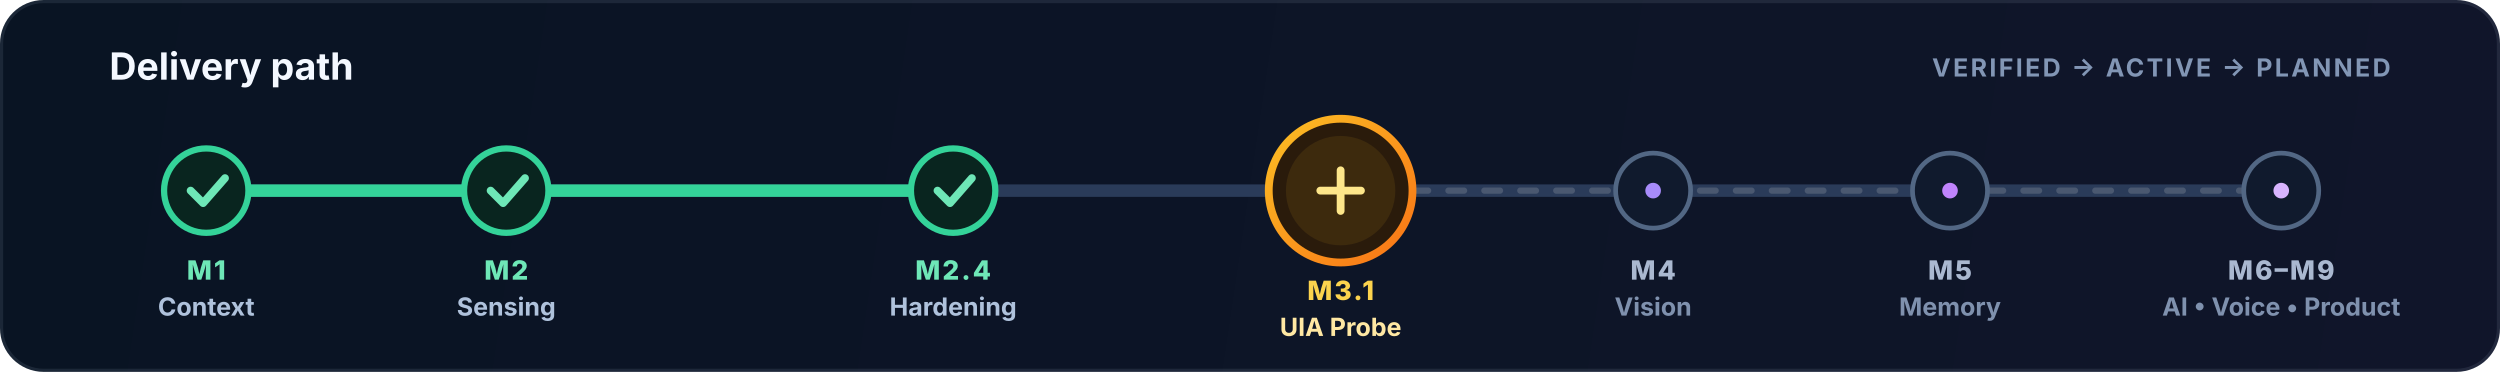
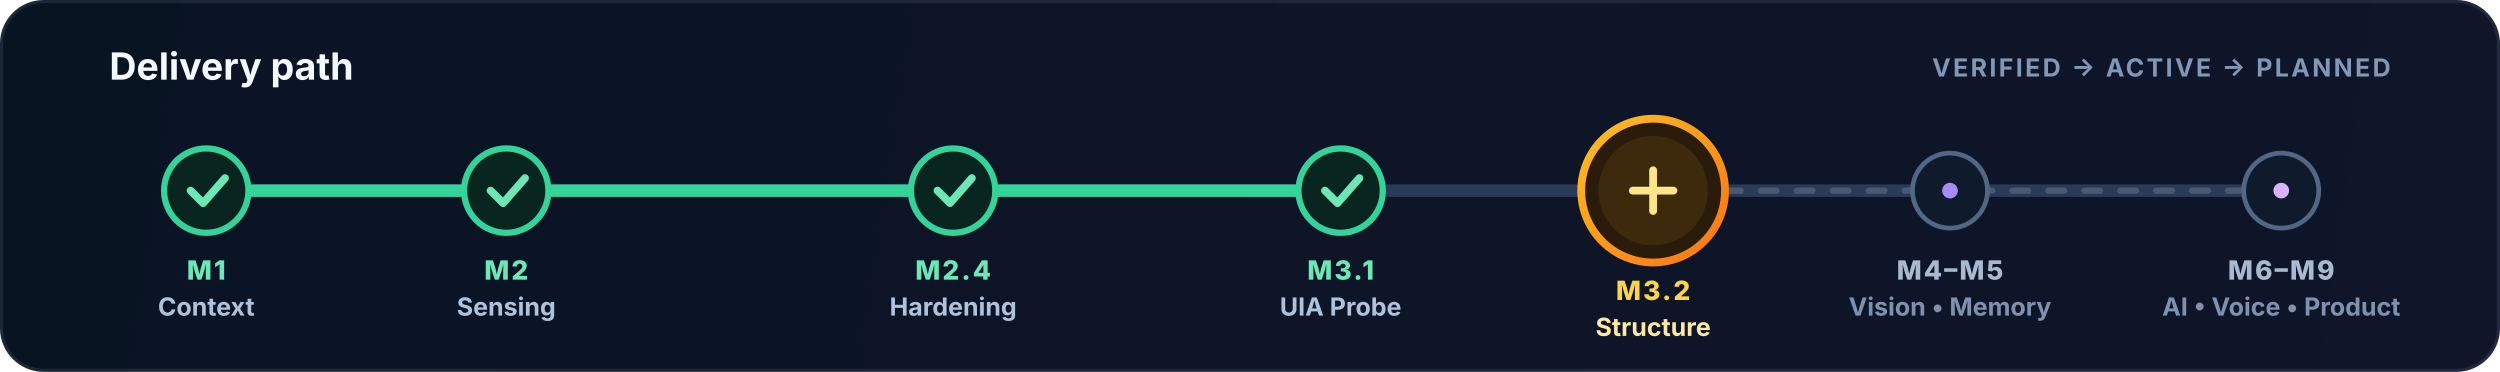
<svg xmlns="http://www.w3.org/2000/svg" viewBox="0 0 1600 238" role="img" aria-labelledby="title desc">
  <defs>
    <linearGradient id="bg" x1="0" y1="0" x2="1600" y2="238" gradientUnits="userSpaceOnUse">
      <stop stop-color="#091423" />
      <stop offset="1" stop-color="#10152A" />
    </linearGradient>
    <linearGradient id="active" x1="0" y1="0" x2="1" y2="1">
      <stop stop-color="#FBBF24" />
      <stop offset="1" stop-color="#F97316" />
    </linearGradient>
    <style>
      text { font-family: "Segoe UI", Inter, Arial, sans-serif; }
      .code { font-size: 17px; font-weight: 800; letter-spacing: 1.3px; }
      .name { font-size: 16px; font-weight: 650; }
    </style>
  </defs>
  <rect width="1600" height="238" rx="28" fill="url(#bg)" />
  <text x="70" y="51" fill="#F4F8FF" font-size="24" font-weight="750">Delivery path</text>
  <text x="1530" y="49" text-anchor="end" fill="#8296B5" font-size="16" font-weight="650" letter-spacing="1.5">VERIFIED → ACTIVE → PLANNED</text>
  <path d="M132 122H1460" stroke="#2A3B59" stroke-width="8" stroke-linecap="round" />
-   <path d="M132 122H610" stroke="#34D399" stroke-width="8" stroke-linecap="round" />
-   <path d="M610 122H858" stroke="url(#active)" stroke-width="8" stroke-linecap="round" />
-   <path d="M858 122H1460" stroke="#4A5870" stroke-width="4" stroke-linecap="round" stroke-dasharray="10 13" />
+   <path d="M132 122H858" stroke="#34D399" stroke-width="8" stroke-linecap="round" />
+   <path d="M858 122H1058" stroke="url(#active)" stroke-width="8" stroke-linecap="round" />
+   <path d="M1058 122H1460" stroke="#4A5870" stroke-width="4" stroke-linecap="round" stroke-dasharray="10 13" />
  <g transform="translate(132 122)">
    <circle r="27" fill="#09251F" stroke="#34D399" stroke-width="4" />
    <path d="M-10 0L-2 8L12-8" fill="none" stroke="#6EE7B7" stroke-width="5" stroke-linecap="round" stroke-linejoin="round" />
    <text y="57" text-anchor="middle" fill="#6EE7B7" class="code">M1</text>
    <text y="80" text-anchor="middle" fill="#AFC2DC" class="name">Context</text>
  </g>
  <g transform="translate(324 122)">
    <circle r="27" fill="#09251F" stroke="#34D399" stroke-width="4" />
    <path d="M-10 0L-2 8L12-8" fill="none" stroke="#6EE7B7" stroke-width="5" stroke-linecap="round" stroke-linejoin="round" />
    <text y="57" text-anchor="middle" fill="#6EE7B7" class="code">M2</text>
    <text y="80" text-anchor="middle" fill="#AFC2DC" class="name">Sensing</text>
  </g>
  <g transform="translate(610 122)">
    <circle r="27" fill="#09251F" stroke="#34D399" stroke-width="4" />
    <path d="M-10 0L-2 8L12-8" fill="none" stroke="#6EE7B7" stroke-width="5" stroke-linecap="round" stroke-linejoin="round" />
    <text y="57" text-anchor="middle" fill="#6EE7B7" class="code">M2.4</text>
    <text y="80" text-anchor="middle" fill="#AFC2DC" class="name">Hardening</text>
  </g>
  <g transform="translate(858 122)">
+     <circle r="27" fill="#09251F" stroke="#34D399" stroke-width="4" />
+     <path d="M-10 0L-2 8L12-8" fill="none" stroke="#6EE7B7" stroke-width="5" stroke-linecap="round" stroke-linejoin="round" />
+     <text y="57" text-anchor="middle" fill="#6EE7B7" class="code">M3.1</text>
+     <text y="80" text-anchor="middle" fill="#AFC2DC" class="name">UIA Probe</text>
+   </g>
+   <g transform="translate(1058 122)">
    <circle r="46" fill="#2A1B0B" stroke="url(#active)" stroke-width="5" />
    <circle r="35" fill="#FBBF24" opacity="0.09" />
    <path d="M-13 0H13M0-13V13" stroke="#FDE68A" stroke-width="5" stroke-linecap="round" />
-     <text y="70" text-anchor="middle" fill="#FCD34D" class="code">M3.1</text>
-     <text y="93" text-anchor="middle" fill="#FFE8A3" class="name">UIA Probe</text>
-   </g>
-   <g transform="translate(1058 122)">
-     <circle r="24" fill="#101A2D" stroke="#526784" stroke-width="3" />
-     <circle r="5" fill="#A78BFA" />
-     <text y="57" text-anchor="middle" fill="#AAB8D0" class="code">M4</text>
-     <text y="80" text-anchor="middle" fill="#7F91AE" class="name">Vision</text>
+     <text y="70" text-anchor="middle" fill="#FCD34D" class="code">M3.2</text>
+     <text y="93" text-anchor="middle" fill="#FFE8A3" class="name">Structure</text>
  </g>
  <g transform="translate(1248 122)">
    <circle r="24" fill="#101A2D" stroke="#526784" stroke-width="3" />
-     <circle r="5" fill="#C084FC" />
-     <text y="57" text-anchor="middle" fill="#AAB8D0" class="code">M5</text>
-     <text y="80" text-anchor="middle" fill="#7F91AE" class="name">Memory</text>
+     <circle r="5" fill="#A78BFA" />
+     <text y="57" text-anchor="middle" fill="#AAB8D0" class="code">M4–M5</text>
+     <text y="80" text-anchor="middle" fill="#7F91AE" class="name">Vision • Memory</text>
  </g>
  <g transform="translate(1460 122)">
    <circle r="24" fill="#101A2D" stroke="#526784" stroke-width="3" />
    <circle r="5" fill="#D8B4FE" />
    <text y="57" text-anchor="middle" fill="#AAB8D0" class="code">M6–M9</text>
    <text y="80" text-anchor="middle" fill="#7F91AE" class="name">AI • Voice • Product</text>
  </g>
  <rect x="1" y="1" width="1598" height="236" rx="27" fill="none" stroke="#DCEBFF" stroke-opacity="0.09" stroke-width="2" />
</svg>
